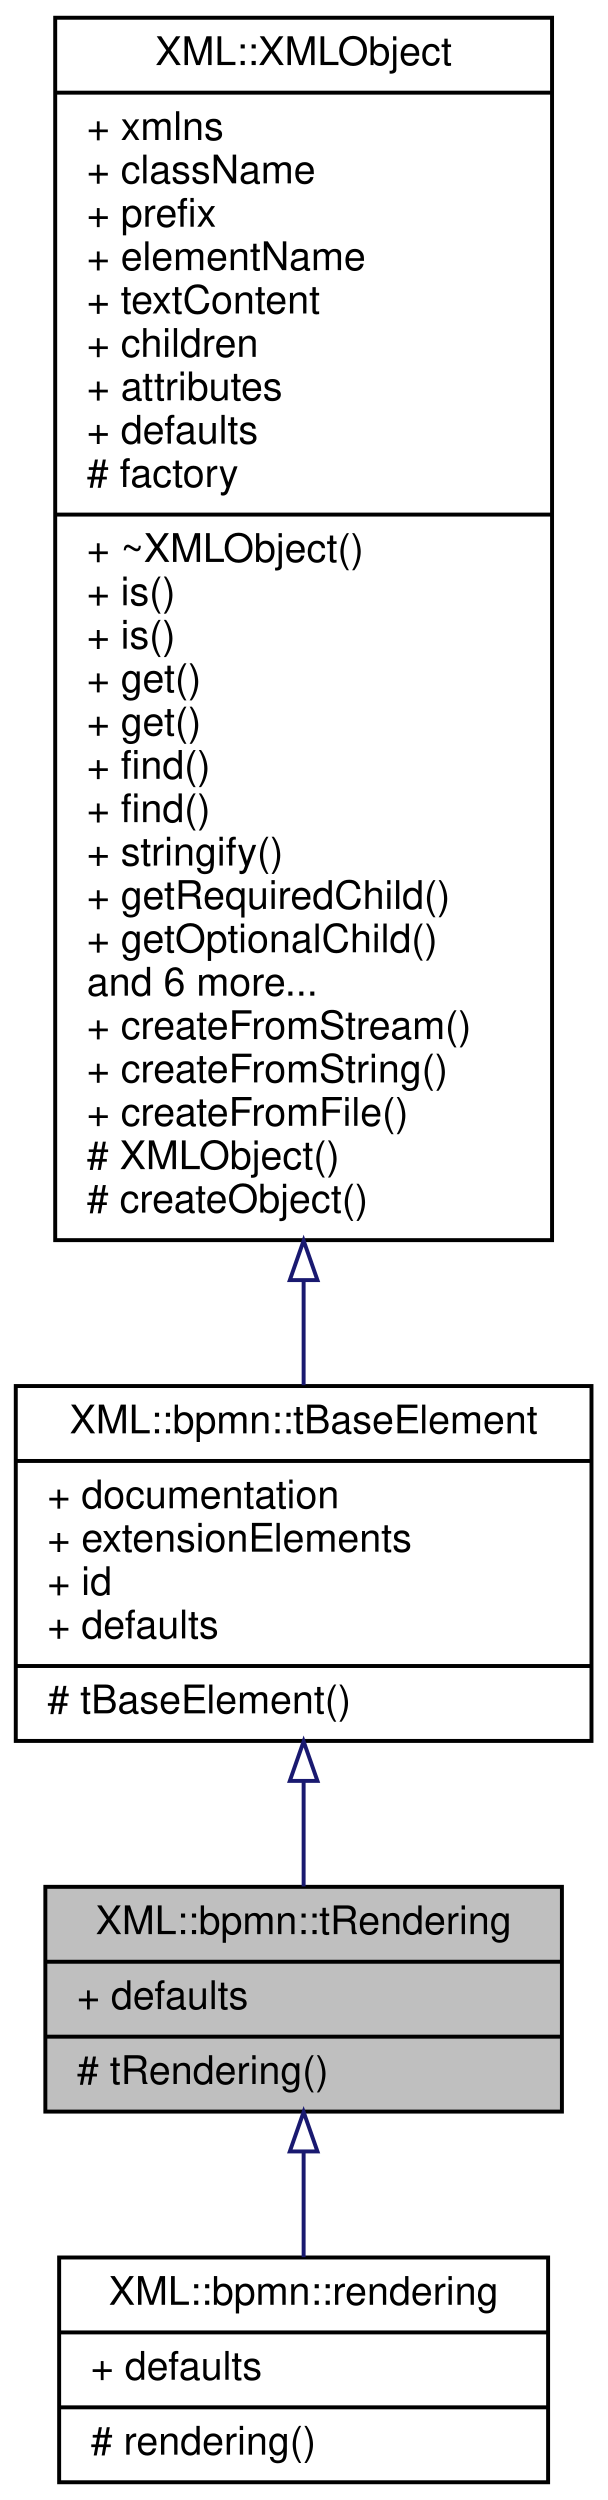
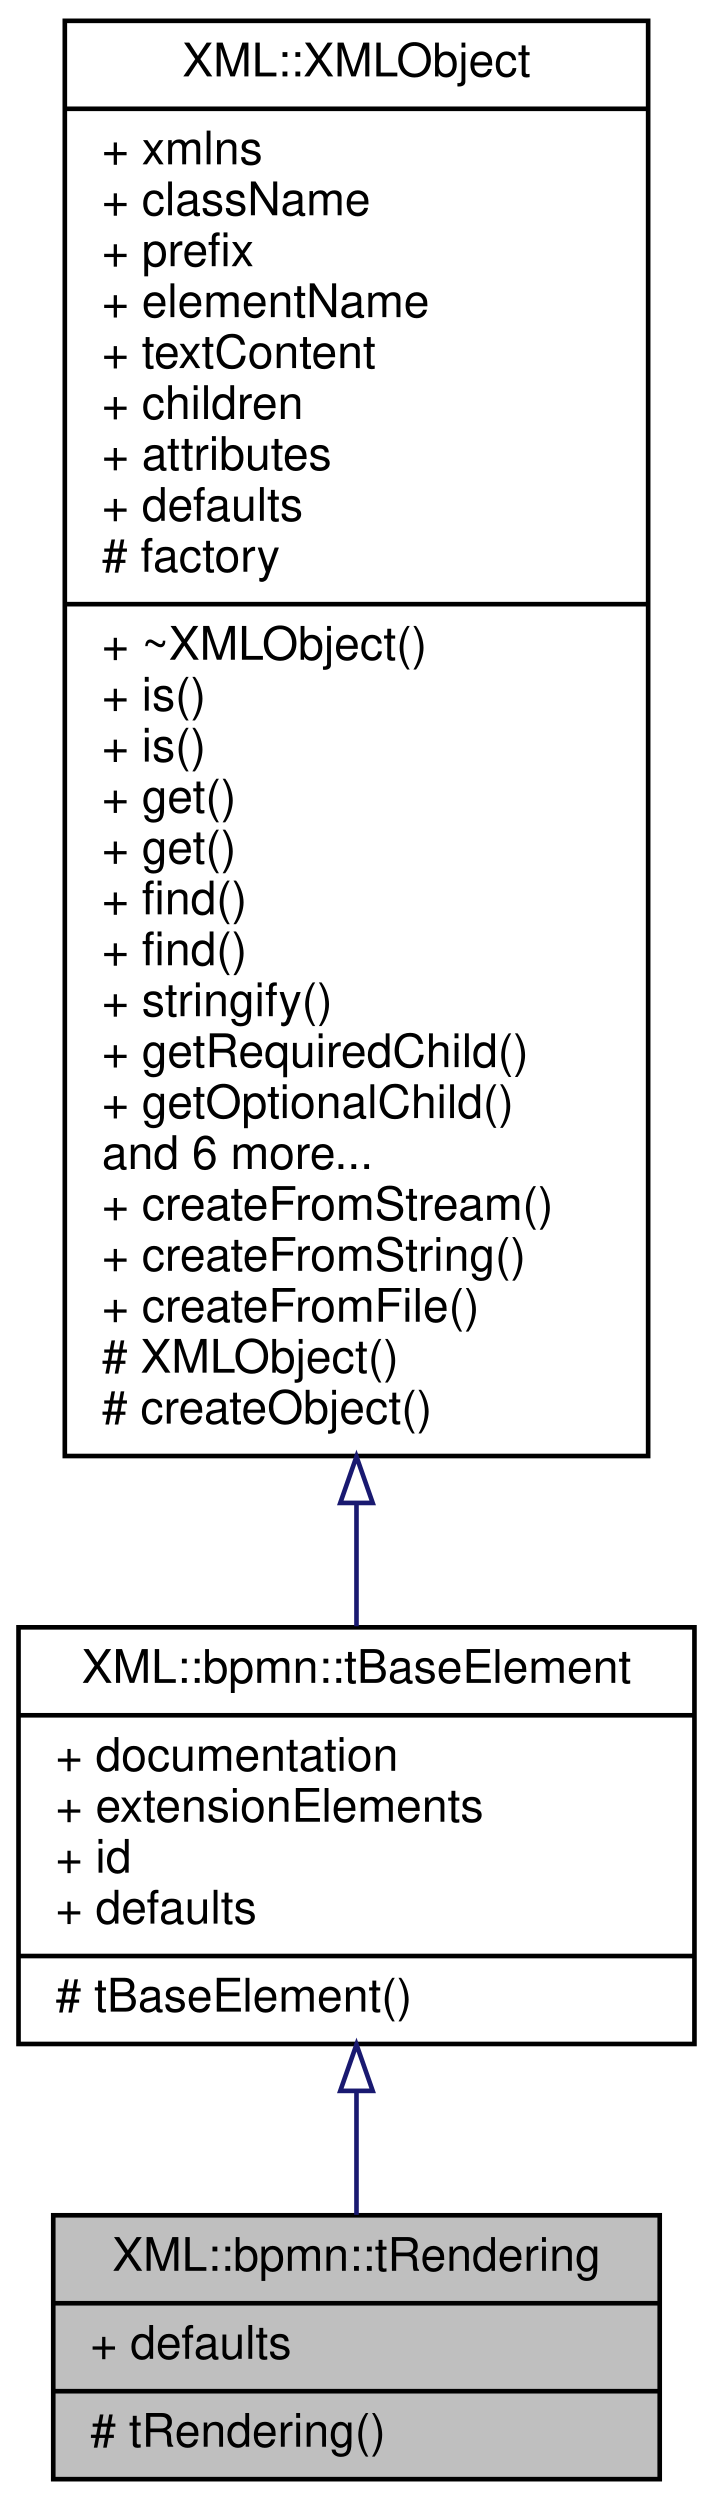
- <svg xmlns="http://www.w3.org/2000/svg" xmlns:xlink="http://www.w3.org/1999/xlink" width="154pt" height="634pt" viewBox="0.00 0.00 154.00 634.00">
-   <g id="graph0" class="graph" transform="scale(1 1) rotate(0) translate(4 630)">
+ <svg xmlns="http://www.w3.org/2000/svg" xmlns:xlink="http://www.w3.org/1999/xlink" width="154pt" height="540pt" viewBox="0.00 0.00 154.00 540.00">
+   <g id="graph0" class="graph" transform="scale(1 1) rotate(0) translate(4 536)">
    <g id="node1" class="node">
      <g id="a_node1">
        <a xlink:title=" ">
-           <polygon fill="#bfbfbf" stroke="black" points="7.5,-94.5 7.5,-151.5 138.5,-151.5 138.5,-94.5 7.5,-94.5" />
-           <text text-anchor="middle" x="73" y="-139.5" font-family="Helvetica,sans-Serif" font-size="10.00">XML::bpmn::tRendering</text>
-           <polyline fill="none" stroke="black" points="7.5,-132.5 138.5,-132.5 " />
-           <text text-anchor="start" x="15.5" y="-120.5" font-family="Helvetica,sans-Serif" font-size="10.00">+ defaults</text>
-           <polyline fill="none" stroke="black" points="7.5,-113.5 138.5,-113.5 " />
-           <text text-anchor="start" x="15.5" y="-101.5" font-family="Helvetica,sans-Serif" font-size="10.00"># tRendering()</text>
+           <polygon fill="#bfbfbf" stroke="black" points="7.5,-0.5 7.5,-57.5 138.5,-57.5 138.5,-0.5 7.5,-0.5" />
+           <text text-anchor="middle" x="73" y="-45.5" font-family="Helvetica,sans-Serif" font-size="10.00">XML::bpmn::tRendering</text>
+           <polyline fill="none" stroke="black" points="7.5,-38.5 138.5,-38.5 " />
+           <text text-anchor="start" x="15.5" y="-26.5" font-family="Helvetica,sans-Serif" font-size="10.00">+ defaults</text>
+           <polyline fill="none" stroke="black" points="7.5,-19.5 138.5,-19.5 " />
+           <text text-anchor="start" x="15.5" y="-7.5" font-family="Helvetica,sans-Serif" font-size="10.00"># tRendering()</text>
        </a>
      </g>
-     </g>
-     <g id="node4" class="node">
-       <g id="a_node4">
-         <a xlink:href="classXML_1_1bpmn_1_1rendering.html" target="_top" xlink:title=" ">
-           <polygon fill="none" stroke="black" points="11,-0.5 11,-57.5 135,-57.5 135,-0.5 11,-0.5" />
-           <text text-anchor="middle" x="73" y="-45.5" font-family="Helvetica,sans-Serif" font-size="10.00">XML::bpmn::rendering</text>
-           <polyline fill="none" stroke="black" points="11,-38.5 135,-38.5 " />
-           <text text-anchor="start" x="19" y="-26.5" font-family="Helvetica,sans-Serif" font-size="10.00">+ defaults</text>
-           <polyline fill="none" stroke="black" points="11,-19.5 135,-19.5 " />
-           <text text-anchor="start" x="19" y="-7.5" font-family="Helvetica,sans-Serif" font-size="10.00"># rendering()</text>
-         </a>
-       </g>
-     </g>
-     <g id="edge3" class="edge">
-       <path fill="none" stroke="midnightblue" d="M73,-84.21C73,-75.29 73,-65.95 73,-57.58" />
-       <polygon fill="none" stroke="midnightblue" points="69.5,-84.4 73,-94.4 76.5,-84.4 69.5,-84.4" />
    </g>
    <g id="node2" class="node">
      <g id="a_node2">
        <a xlink:href="classXML_1_1bpmn_1_1tBaseElement.html" target="_top" xlink:title=" ">
-           <polygon fill="none" stroke="black" points="0,-188.5 0,-278.5 146,-278.5 146,-188.5 0,-188.5" />
-           <text text-anchor="middle" x="73" y="-266.5" font-family="Helvetica,sans-Serif" font-size="10.00">XML::bpmn::tBaseElement</text>
-           <polyline fill="none" stroke="black" points="0,-259.5 146,-259.5 " />
-           <text text-anchor="start" x="8" y="-247.5" font-family="Helvetica,sans-Serif" font-size="10.00">+ documentation</text>
-           <text text-anchor="start" x="8" y="-236.5" font-family="Helvetica,sans-Serif" font-size="10.00">+ extensionElements</text>
-           <text text-anchor="start" x="8" y="-225.5" font-family="Helvetica,sans-Serif" font-size="10.00">+ id</text>
-           <text text-anchor="start" x="8" y="-214.5" font-family="Helvetica,sans-Serif" font-size="10.00">+ defaults</text>
-           <polyline fill="none" stroke="black" points="0,-207.5 146,-207.5 " />
-           <text text-anchor="start" x="8" y="-195.5" font-family="Helvetica,sans-Serif" font-size="10.00"># tBaseElement()</text>
+           <polygon fill="none" stroke="black" points="0,-94.5 0,-184.5 146,-184.5 146,-94.5 0,-94.5" />
+           <text text-anchor="middle" x="73" y="-172.5" font-family="Helvetica,sans-Serif" font-size="10.00">XML::bpmn::tBaseElement</text>
+           <polyline fill="none" stroke="black" points="0,-165.5 146,-165.5 " />
+           <text text-anchor="start" x="8" y="-153.5" font-family="Helvetica,sans-Serif" font-size="10.00">+ documentation</text>
+           <text text-anchor="start" x="8" y="-142.5" font-family="Helvetica,sans-Serif" font-size="10.00">+ extensionElements</text>
+           <text text-anchor="start" x="8" y="-131.5" font-family="Helvetica,sans-Serif" font-size="10.00">+ id</text>
+           <text text-anchor="start" x="8" y="-120.5" font-family="Helvetica,sans-Serif" font-size="10.00">+ defaults</text>
+           <polyline fill="none" stroke="black" points="0,-113.5 146,-113.5 " />
+           <text text-anchor="start" x="8" y="-101.5" font-family="Helvetica,sans-Serif" font-size="10.00"># tBaseElement()</text>
        </a>
      </g>
    </g>
    <g id="edge1" class="edge">
-       <path fill="none" stroke="midnightblue" d="M73,-178.35C73,-169.07 73,-159.79 73,-151.59" />
-       <polygon fill="none" stroke="midnightblue" points="69.5,-178.37 73,-188.37 76.5,-178.37 69.5,-178.37" />
+       <path fill="none" stroke="midnightblue" d="M73,-84.35C73,-75.07 73,-65.79 73,-57.59" />
+       <polygon fill="none" stroke="midnightblue" points="69.5,-84.37 73,-94.37 76.5,-84.37 69.5,-84.37" />
    </g>
    <g id="node3" class="node">
      <g id="a_node3">
        <a xlink:href="classXML_1_1XMLObject.html" target="_top" xlink:title="A class representing a node in an XML-tree.">
-           <polygon fill="none" stroke="black" points="10,-315.5 10,-625.5 136,-625.5 136,-315.5 10,-315.5" />
-           <text text-anchor="middle" x="73" y="-613.5" font-family="Helvetica,sans-Serif" font-size="10.00">XML::XMLObject</text>
-           <polyline fill="none" stroke="black" points="10,-606.5 136,-606.5 " />
-           <text text-anchor="start" x="18" y="-594.5" font-family="Helvetica,sans-Serif" font-size="10.00">+ xmlns</text>
-           <text text-anchor="start" x="18" y="-583.5" font-family="Helvetica,sans-Serif" font-size="10.00">+ className</text>
-           <text text-anchor="start" x="18" y="-572.5" font-family="Helvetica,sans-Serif" font-size="10.00">+ prefix</text>
-           <text text-anchor="start" x="18" y="-561.5" font-family="Helvetica,sans-Serif" font-size="10.00">+ elementName</text>
-           <text text-anchor="start" x="18" y="-550.5" font-family="Helvetica,sans-Serif" font-size="10.00">+ textContent</text>
-           <text text-anchor="start" x="18" y="-539.5" font-family="Helvetica,sans-Serif" font-size="10.00">+ children</text>
-           <text text-anchor="start" x="18" y="-528.5" font-family="Helvetica,sans-Serif" font-size="10.00">+ attributes</text>
-           <text text-anchor="start" x="18" y="-517.5" font-family="Helvetica,sans-Serif" font-size="10.00">+ defaults</text>
-           <text text-anchor="start" x="18" y="-506.5" font-family="Helvetica,sans-Serif" font-size="10.00"># factory</text>
-           <polyline fill="none" stroke="black" points="10,-499.5 136,-499.5 " />
-           <text text-anchor="start" x="18" y="-487.5" font-family="Helvetica,sans-Serif" font-size="10.00">+ ~XMLObject()</text>
-           <text text-anchor="start" x="18" y="-476.5" font-family="Helvetica,sans-Serif" font-size="10.00">+ is()</text>
-           <text text-anchor="start" x="18" y="-465.5" font-family="Helvetica,sans-Serif" font-size="10.00">+ is()</text>
-           <text text-anchor="start" x="18" y="-454.5" font-family="Helvetica,sans-Serif" font-size="10.00">+ get()</text>
-           <text text-anchor="start" x="18" y="-443.5" font-family="Helvetica,sans-Serif" font-size="10.00">+ get()</text>
-           <text text-anchor="start" x="18" y="-432.5" font-family="Helvetica,sans-Serif" font-size="10.00">+ find()</text>
-           <text text-anchor="start" x="18" y="-421.5" font-family="Helvetica,sans-Serif" font-size="10.00">+ find()</text>
-           <text text-anchor="start" x="18" y="-410.5" font-family="Helvetica,sans-Serif" font-size="10.00">+ stringify()</text>
-           <text text-anchor="start" x="18" y="-399.5" font-family="Helvetica,sans-Serif" font-size="10.00">+ getRequiredChild()</text>
-           <text text-anchor="start" x="18" y="-388.5" font-family="Helvetica,sans-Serif" font-size="10.00">+ getOptionalChild()</text>
-           <text text-anchor="start" x="18" y="-377.5" font-family="Helvetica,sans-Serif" font-size="10.00">and 6 more...</text>
-           <text text-anchor="start" x="18" y="-366.5" font-family="Helvetica,sans-Serif" font-size="10.00">+ createFromStream()</text>
-           <text text-anchor="start" x="18" y="-355.5" font-family="Helvetica,sans-Serif" font-size="10.00">+ createFromString()</text>
-           <text text-anchor="start" x="18" y="-344.5" font-family="Helvetica,sans-Serif" font-size="10.00">+ createFromFile()</text>
-           <text text-anchor="start" x="18" y="-333.5" font-family="Helvetica,sans-Serif" font-size="10.00"># XMLObject()</text>
-           <text text-anchor="start" x="18" y="-322.5" font-family="Helvetica,sans-Serif" font-size="10.00"># createObject()</text>
+           <polygon fill="none" stroke="black" points="10,-221.5 10,-531.5 136,-531.5 136,-221.5 10,-221.5" />
+           <text text-anchor="middle" x="73" y="-519.5" font-family="Helvetica,sans-Serif" font-size="10.00">XML::XMLObject</text>
+           <polyline fill="none" stroke="black" points="10,-512.5 136,-512.5 " />
+           <text text-anchor="start" x="18" y="-500.5" font-family="Helvetica,sans-Serif" font-size="10.00">+ xmlns</text>
+           <text text-anchor="start" x="18" y="-489.5" font-family="Helvetica,sans-Serif" font-size="10.00">+ className</text>
+           <text text-anchor="start" x="18" y="-478.5" font-family="Helvetica,sans-Serif" font-size="10.00">+ prefix</text>
+           <text text-anchor="start" x="18" y="-467.5" font-family="Helvetica,sans-Serif" font-size="10.00">+ elementName</text>
+           <text text-anchor="start" x="18" y="-456.5" font-family="Helvetica,sans-Serif" font-size="10.00">+ textContent</text>
+           <text text-anchor="start" x="18" y="-445.5" font-family="Helvetica,sans-Serif" font-size="10.00">+ children</text>
+           <text text-anchor="start" x="18" y="-434.5" font-family="Helvetica,sans-Serif" font-size="10.00">+ attributes</text>
+           <text text-anchor="start" x="18" y="-423.5" font-family="Helvetica,sans-Serif" font-size="10.00">+ defaults</text>
+           <text text-anchor="start" x="18" y="-412.5" font-family="Helvetica,sans-Serif" font-size="10.00"># factory</text>
+           <polyline fill="none" stroke="black" points="10,-405.5 136,-405.5 " />
+           <text text-anchor="start" x="18" y="-393.5" font-family="Helvetica,sans-Serif" font-size="10.00">+ ~XMLObject()</text>
+           <text text-anchor="start" x="18" y="-382.5" font-family="Helvetica,sans-Serif" font-size="10.00">+ is()</text>
+           <text text-anchor="start" x="18" y="-371.5" font-family="Helvetica,sans-Serif" font-size="10.00">+ is()</text>
+           <text text-anchor="start" x="18" y="-360.5" font-family="Helvetica,sans-Serif" font-size="10.00">+ get()</text>
+           <text text-anchor="start" x="18" y="-349.5" font-family="Helvetica,sans-Serif" font-size="10.00">+ get()</text>
+           <text text-anchor="start" x="18" y="-338.5" font-family="Helvetica,sans-Serif" font-size="10.00">+ find()</text>
+           <text text-anchor="start" x="18" y="-327.5" font-family="Helvetica,sans-Serif" font-size="10.00">+ find()</text>
+           <text text-anchor="start" x="18" y="-316.5" font-family="Helvetica,sans-Serif" font-size="10.00">+ stringify()</text>
+           <text text-anchor="start" x="18" y="-305.5" font-family="Helvetica,sans-Serif" font-size="10.00">+ getRequiredChild()</text>
+           <text text-anchor="start" x="18" y="-294.5" font-family="Helvetica,sans-Serif" font-size="10.00">+ getOptionalChild()</text>
+           <text text-anchor="start" x="18" y="-283.5" font-family="Helvetica,sans-Serif" font-size="10.00">and 6 more...</text>
+           <text text-anchor="start" x="18" y="-272.5" font-family="Helvetica,sans-Serif" font-size="10.00">+ createFromStream()</text>
+           <text text-anchor="start" x="18" y="-261.5" font-family="Helvetica,sans-Serif" font-size="10.00">+ createFromString()</text>
+           <text text-anchor="start" x="18" y="-250.5" font-family="Helvetica,sans-Serif" font-size="10.00">+ createFromFile()</text>
+           <text text-anchor="start" x="18" y="-239.5" font-family="Helvetica,sans-Serif" font-size="10.00"># XMLObject()</text>
+           <text text-anchor="start" x="18" y="-228.5" font-family="Helvetica,sans-Serif" font-size="10.00"># createObject()</text>
        </a>
      </g>
    </g>
    <g id="edge2" class="edge">
-       <path fill="none" stroke="midnightblue" d="M73,-305.35C73,-295.89 73,-286.91 73,-278.72" />
-       <polygon fill="none" stroke="midnightblue" points="69.5,-305.37 73,-315.37 76.5,-305.37 69.5,-305.37" />
+       <path fill="none" stroke="midnightblue" d="M73,-211.35C73,-201.89 73,-192.91 73,-184.72" />
+       <polygon fill="none" stroke="midnightblue" points="69.5,-211.37 73,-221.37 76.5,-211.37 69.5,-211.37" />
    </g>
  </g>
</svg>
